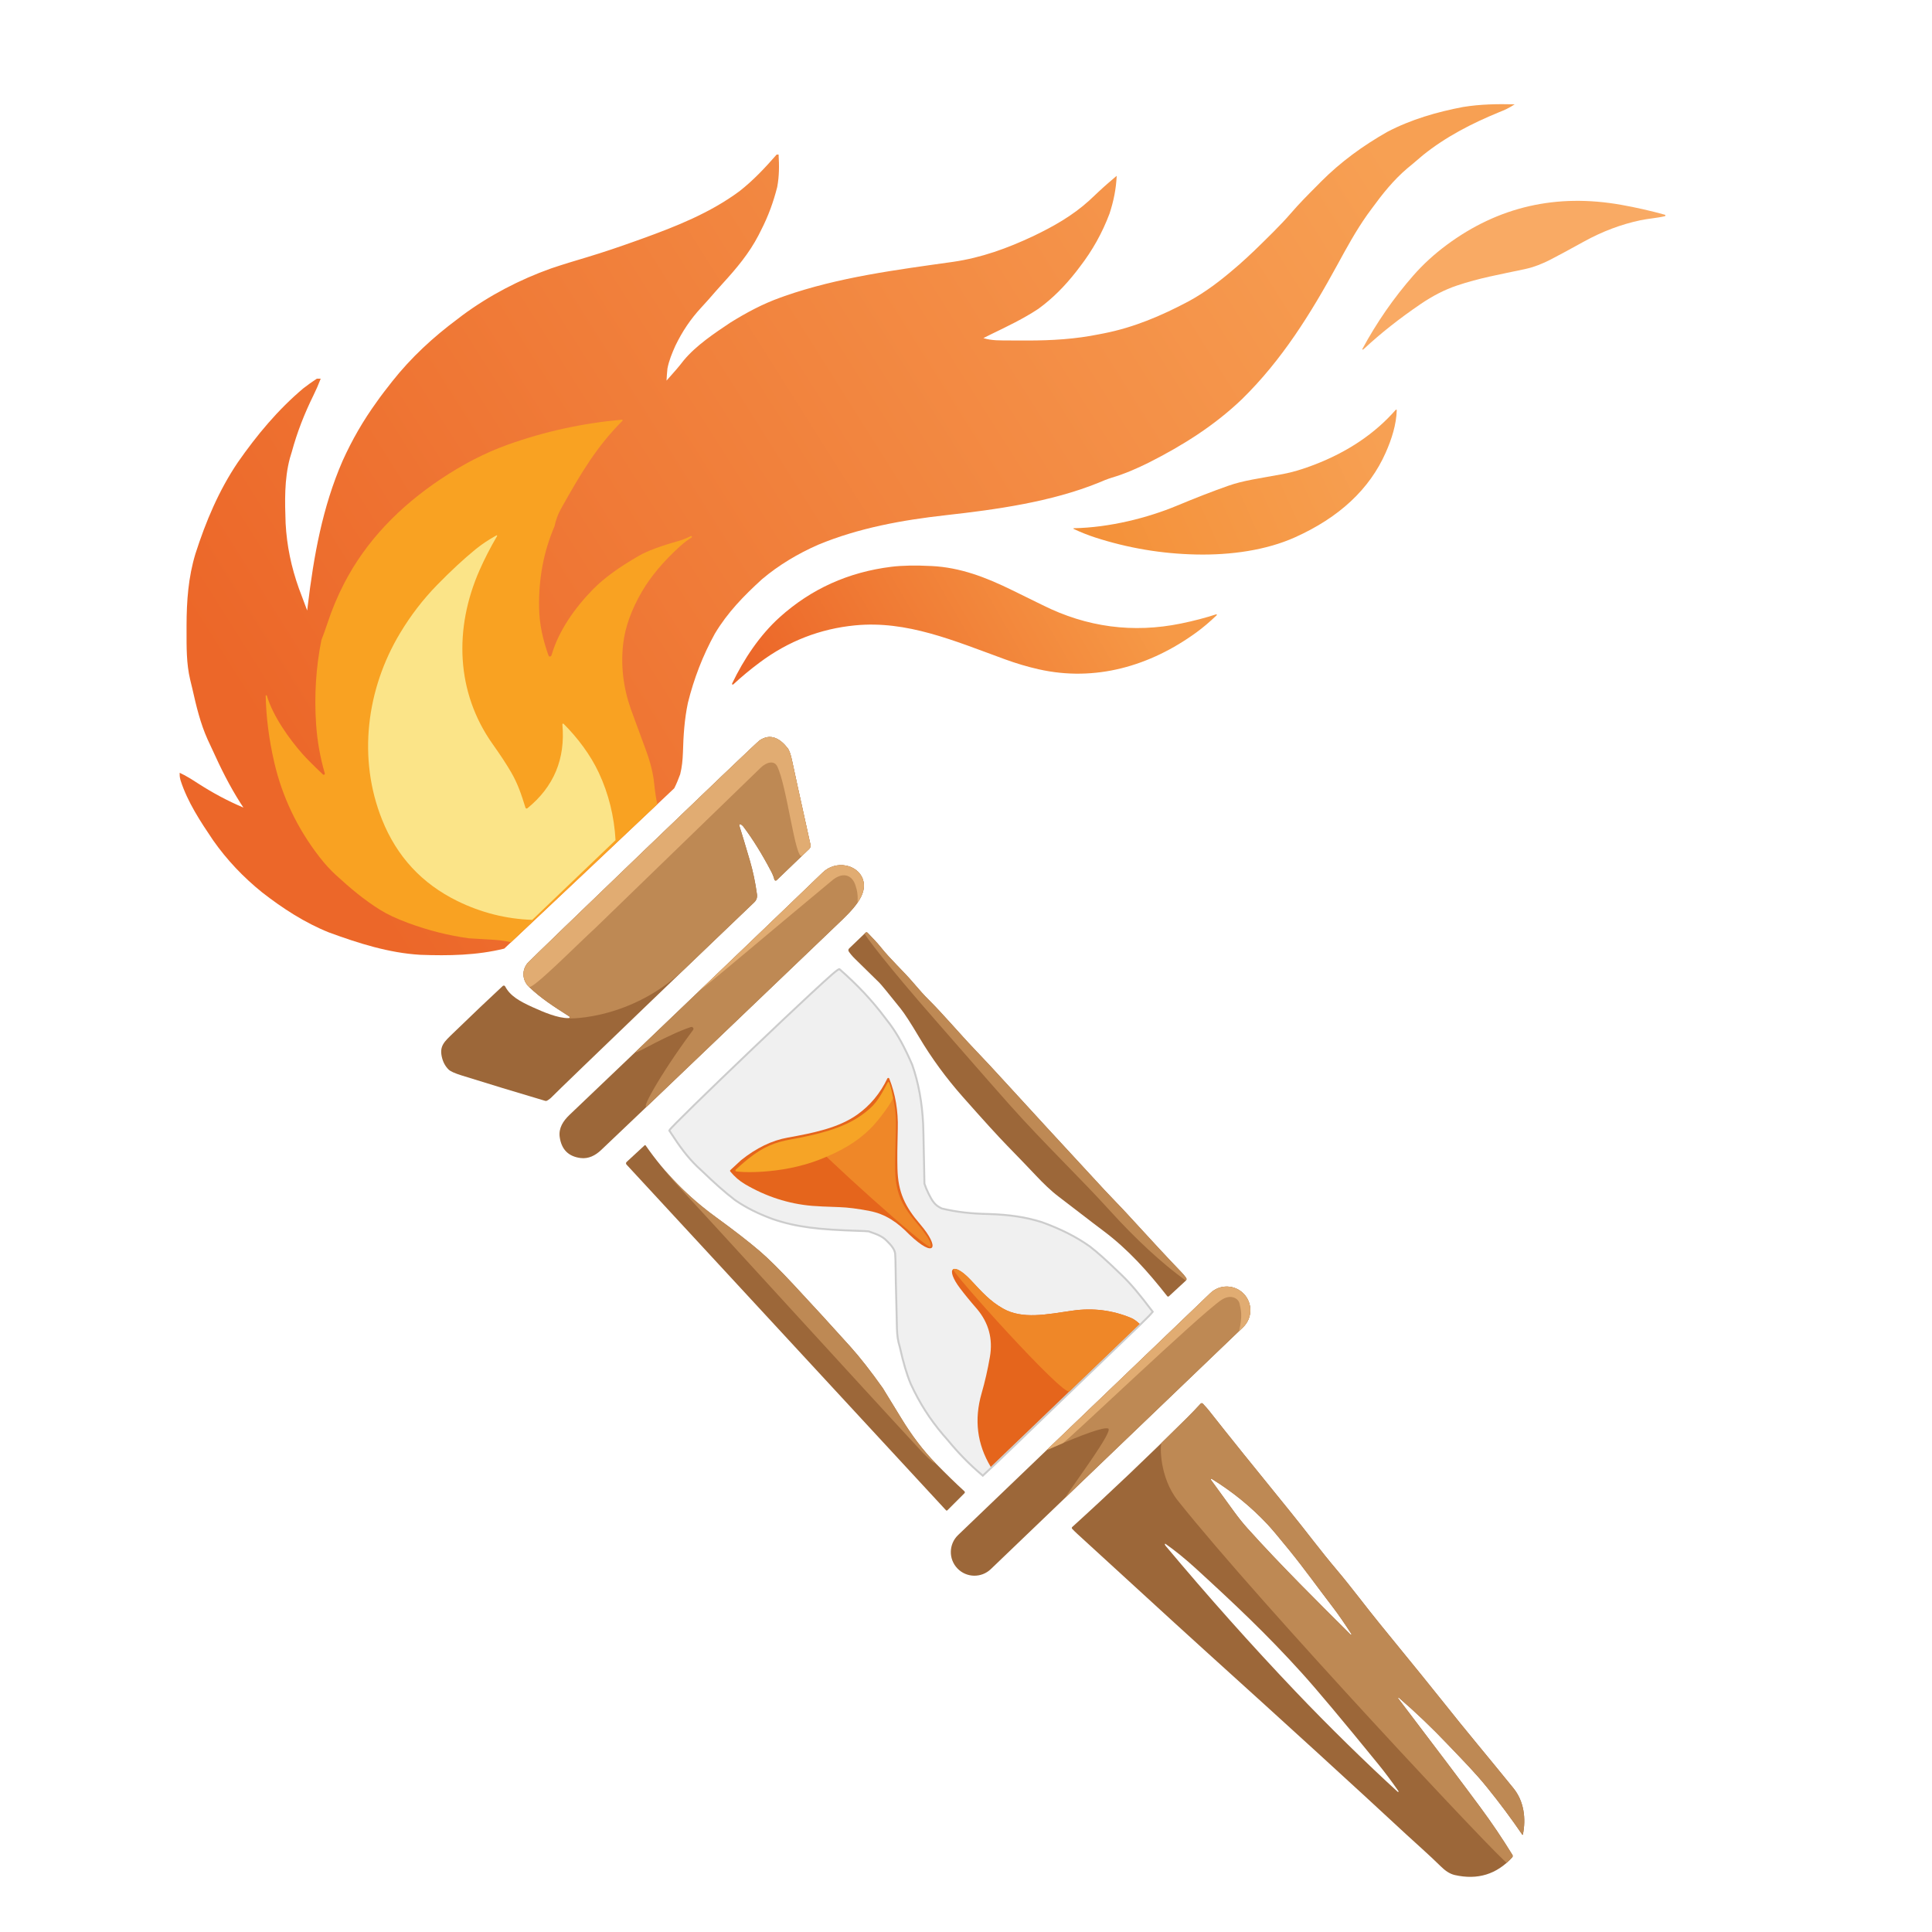
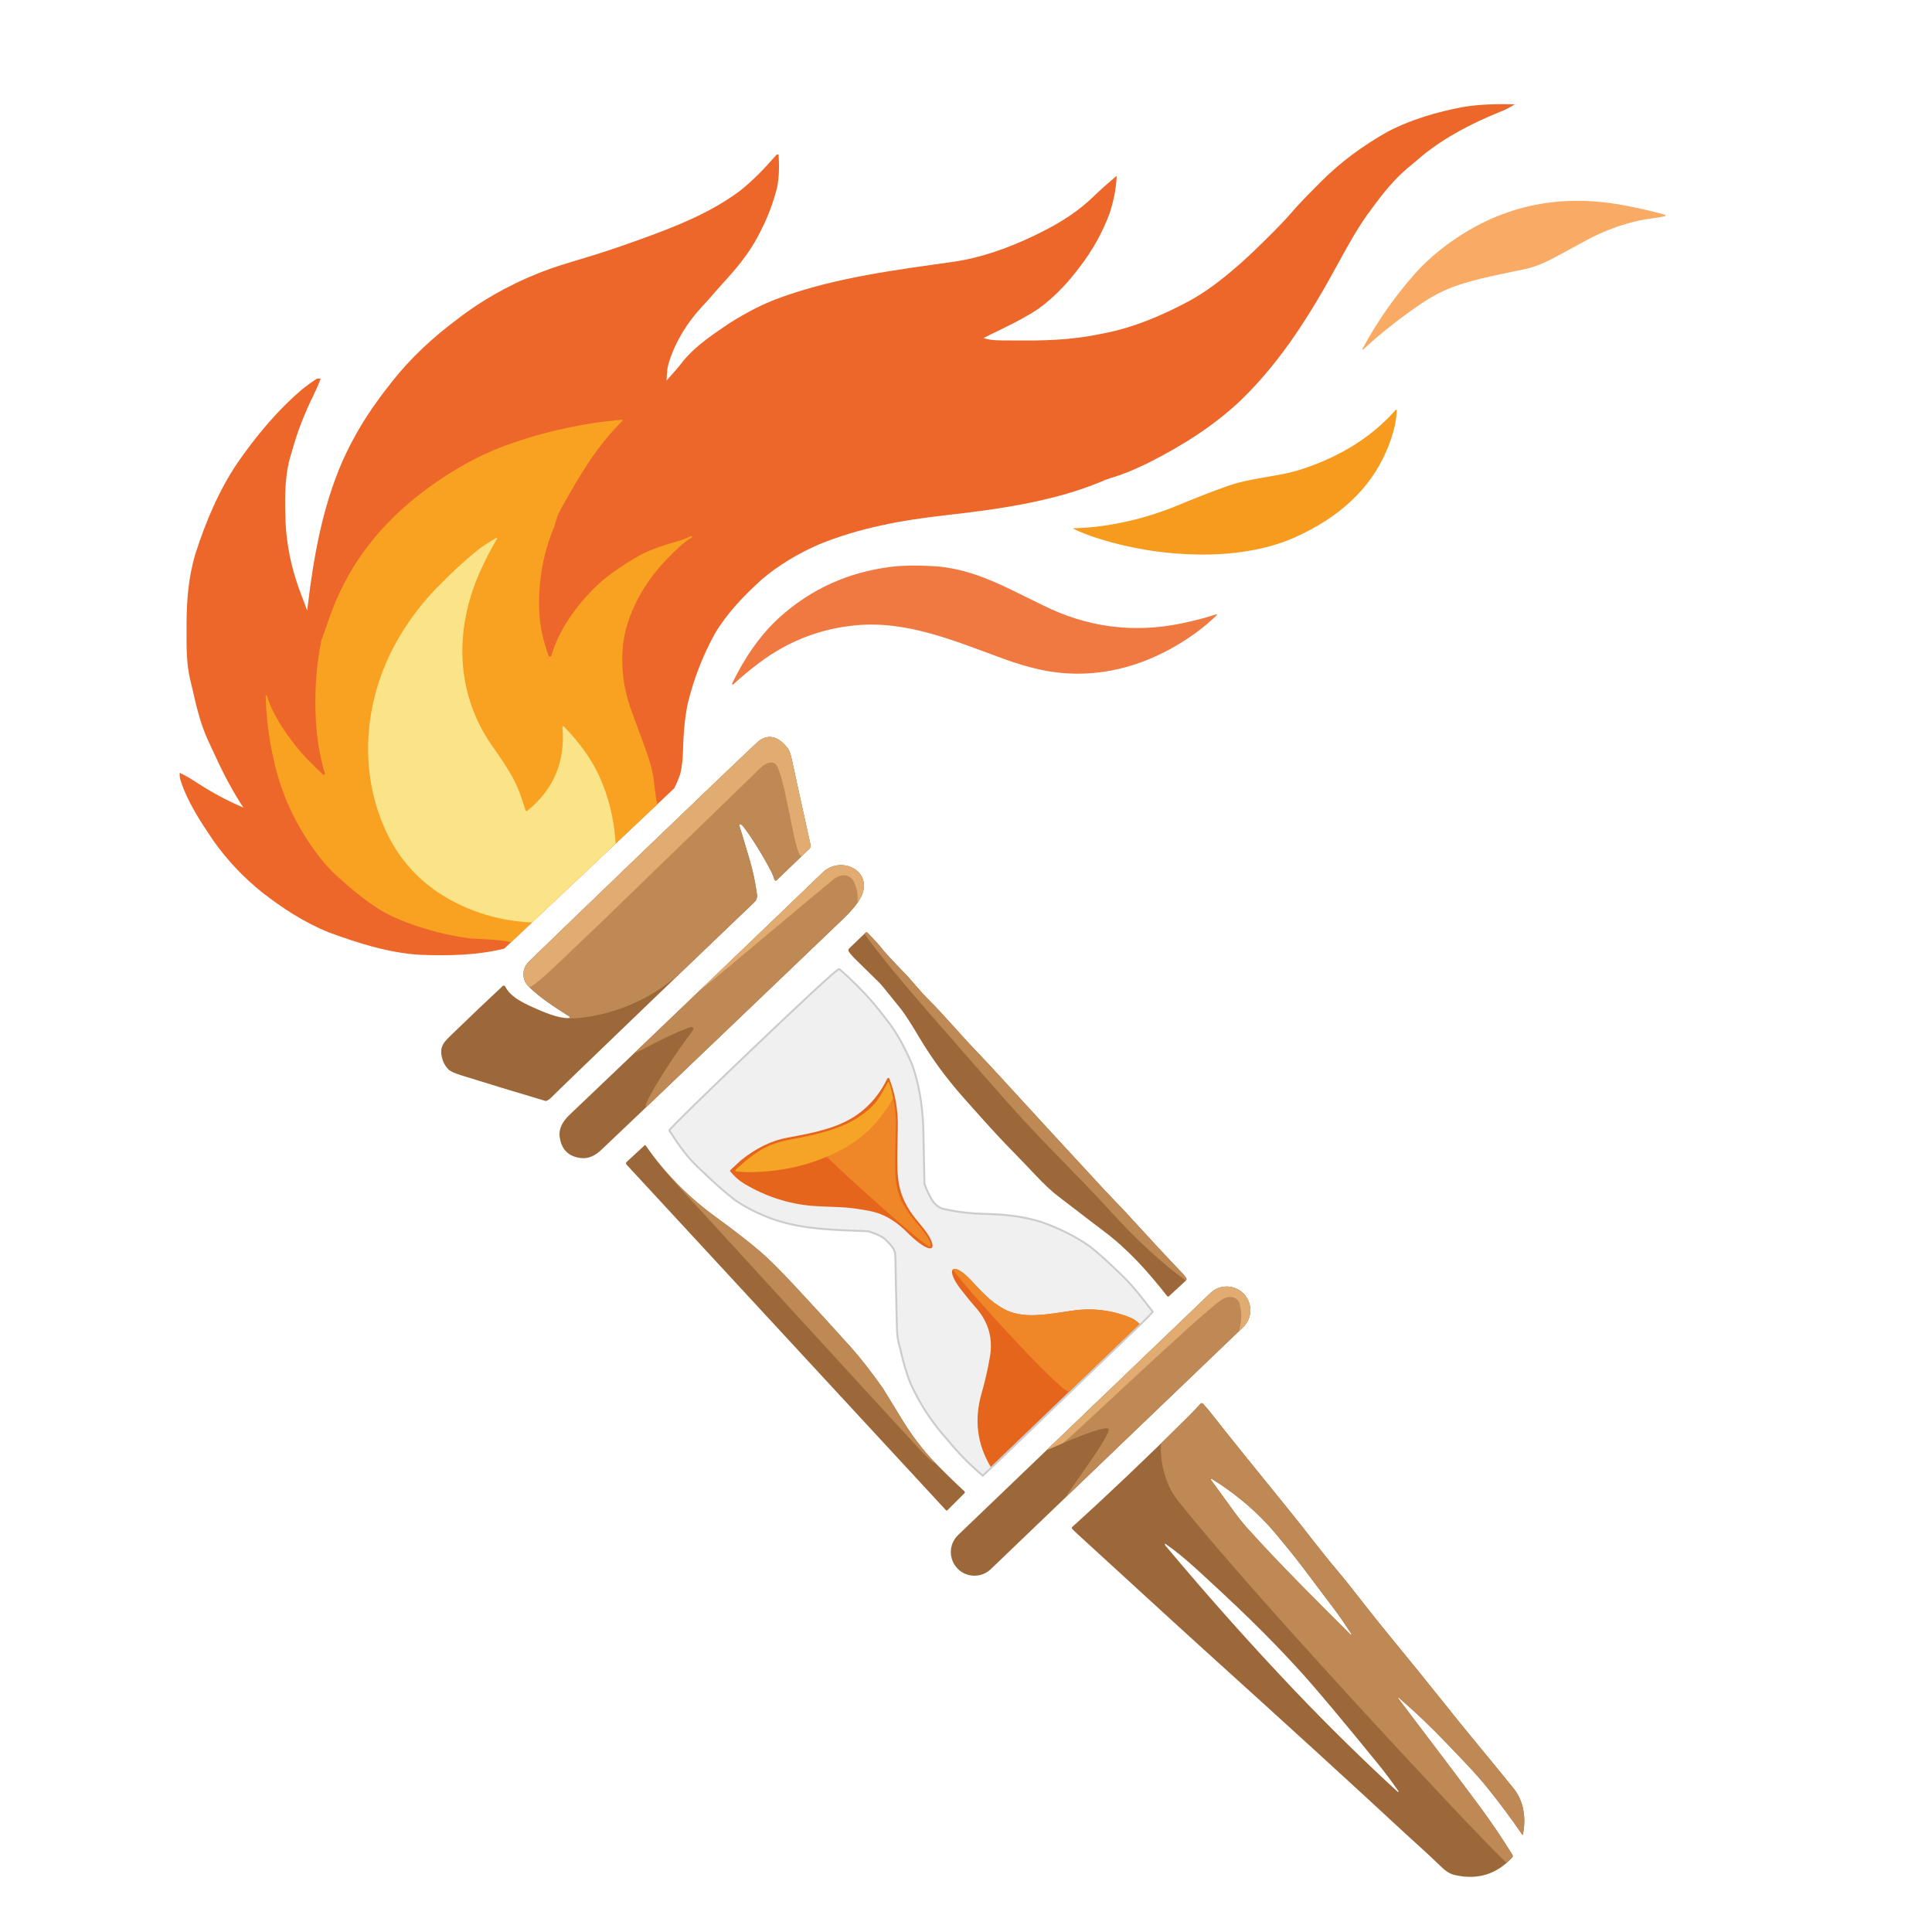
<svg xmlns="http://www.w3.org/2000/svg" width="1000px" height="1000px" viewBox="0 0 1000 1000" version="1.1">
-   <defs>
-     <linearGradient x1="100%" y1="29.68%" x2="3.616%" y2="68.153%" id="linearGradient-1">
-       <stop stop-color="#F7A053" offset="0%" />
-       <stop stop-color="#EC6729" offset="100%" />
-     </linearGradient>
-     <linearGradient x1="100%" y1="39.959%" x2="0%" y2="60.041%" id="linearGradient-2">
-       <stop stop-color="#F7A053" offset="0%" />
-       <stop stop-color="#F49139" offset="100%" />
-     </linearGradient>
-     <linearGradient x1="85.983%" y1="42.564%" x2="0%" y2="54.716%" id="linearGradient-3">
-       <stop stop-color="#F69946" offset="0%" />
-       <stop stop-color="#EC6729" offset="100%" />
-     </linearGradient>
-   </defs>
  <g id="krolis" stroke="none" fill="none" fill-rule="evenodd" stroke-width="1">
    <g id="编组-2" transform="translate(83.0279, 64.2719)">
-       <path d="M700.972,-10.272 C698.216,-8.435 695.846,-7.355 692.784,-6.147 C678.716,-0.356 665.295,6.525 653.41,16.103 C651.591,17.638 649.778,19.179 647.972,20.728 C647.138,21.415 646.304,22.102 645.445,22.81 C638.196,28.982 632.555,36.074 626.972,43.728 C626.195,44.789 625.417,45.85 624.617,46.943 C618.788,55.19 613.99,64.002 609.16,72.853 C595.348,98.145 580.552,122.01 559.831,142.32 C545.511,156.021 529.237,166.242 511.597,175.166 C505.371,178.256 499.207,180.952 492.531,182.943 C490.061,183.701 487.776,184.634 485.41,185.666 C460.929,195.534 432.725,199.466 406.608,202.383 C384.045,204.904 361.467,208.962 340.402,217.712 C330.056,222.261 319.983,228.235 311.359,235.556 C301.995,244.077 293.493,252.793 286.972,263.728 C280.741,275.006 276.146,286.985 273.038,299.482 C271.221,308.101 270.707,316.46 270.458,325.255 C270.303,329.198 269.988,332.663 269.027,336.509 C268.113,338.99 267.16,341.368 265.972,343.728 C263.992,345.708 179.246,425.612 177.972,426.728 C163.652,430.255 149.242,430.463 134.554,429.939 C118.185,428.973 102.542,423.964 87.238,418.361 C74.703,413.341 63.258,405.894 52.631,397.613 C42.99,389.846 34.429,380.848 27.311,370.709 C20.728,360.968 14.048,350.886 10.425,339.626 C9.972,337.728 9.972,337.728 9.972,335.728 C13.297,337.251 16.289,339.18 19.355,341.156 C26.987,346.066 34.592,350.198 42.972,353.728 C42.499,353.01 42.026,352.292 41.538,351.552 C35.865,342.672 31.282,333.459 26.941,323.864 C26.134,322.084 25.304,320.315 24.468,318.548 C20.656,310.111 18.553,301.17 16.524,292.166 C16.171,290.608 15.798,289.054 15.399,287.507 C13.41,279.132 13.53,270.599 13.534,262.04 C13.534,261.22 13.534,260.399 13.533,259.553 C13.569,246.751 14.403,234.629 18.146,222.3 C23.499,205.625 30.243,189.598 40.077,175.033 C49.925,160.915 60.789,147.843 73.972,136.728 C76.261,134.954 78.553,133.322 80.972,131.728 C81.632,131.728 82.292,131.728 82.972,131.728 C81.852,134.686 80.6,137.538 79.202,140.373 C74.481,149.966 70.777,159.413 67.972,169.728 C67.652,170.784 67.333,171.839 67.003,172.927 C64.084,183.915 64.409,195.282 64.804,206.568 C65.429,218.293 67.754,229.293 71.691,240.333 C72.114,241.454 72.536,242.574 72.972,243.728 C73.524,245.203 74.076,246.678 74.628,248.154 C75.072,249.333 75.515,250.513 75.972,251.728 C76.114,250.53 76.114,250.53 76.26,249.307 C79.385,223.448 83.838,198.323 94.292,174.267 C99.218,163.372 104.963,153.403 111.972,143.728 C112.786,142.585 112.786,142.585 113.617,141.419 C115.028,139.487 116.486,137.604 117.972,135.728 C118.601,134.915 119.23,134.101 119.878,133.263 C129.824,120.705 141.147,110.259 153.972,100.728 C154.753,100.129 155.534,99.529 156.339,98.912 C170.258,88.633 185.962,80.447 202.239,74.655 C208.359,72.579 214.549,70.726 220.74,68.876 C229.243,66.32 237.617,63.476 245.972,60.478 C247.698,59.86 247.698,59.86 249.458,59.228 C267.114,52.84 284.509,45.941 299.699,34.712 C306.916,29.061 312.958,22.602 318.972,15.728 C319.302,15.728 319.632,15.728 319.972,15.728 C320.319,21.441 320.314,26.903 319.257,32.544 C317.264,40.351 314.649,47.566 310.972,54.728 C310.508,55.654 310.044,56.579 309.566,57.533 C304.67,66.933 298.276,74.523 291.163,82.322 C288.64,85.092 286.174,87.907 283.722,90.74 C282.493,92.136 281.241,93.512 279.972,94.873 C274.329,100.976 270.148,107.234 266.527,114.712 C264.802,118.594 263.245,122.307 262.441,126.49 C262.207,128.562 262.076,130.645 261.972,132.728 C263.057,131.5 264.14,130.271 265.222,129.04 C265.825,128.356 266.429,127.672 267.05,126.966 C268.374,125.424 269.653,123.841 270.89,122.228 C277.346,114.476 286.63,108.326 294.972,102.728 C303.287,97.562 311.728,93.022 320.972,89.728 C321.687,89.472 322.403,89.216 323.14,88.952 C351.031,79.198 381.137,75.364 410.29,71.261 C424.998,69.122 438.429,64.232 451.847,57.916 C462.29,52.906 472.09,47.371 480.72,39.551 C482.242,38.142 483.753,36.722 485.257,35.294 C488.405,32.319 491.658,29.515 494.972,26.728 C494.664,33.555 493.384,39.8 491.265,46.294 C487.515,56.252 482.455,65.31 475.972,73.728 C474.938,75.085 474.938,75.085 473.882,76.47 C468.145,83.749 461.961,90.095 454.456,95.56 C446.702,100.703 438.328,104.676 429.972,108.728 C428.637,109.392 427.303,110.057 425.972,110.728 C430.389,112.123 434.856,111.907 439.446,111.952 C441.767,111.97 444.088,111.976 446.41,111.978 C447.595,111.98 447.595,111.98 448.805,111.981 C461.422,111.97 473.581,111.263 485.972,108.728 C486.72,108.583 487.469,108.439 488.24,108.29 C503.91,105.216 518.102,99.174 532.171,91.708 C540.872,86.972 548.477,81.179 555.972,74.728 C557.136,73.732 557.136,73.732 558.324,72.716 C563.804,67.905 568.992,62.808 574.16,57.666 C574.825,57.005 575.49,56.344 576.176,55.663 C579.357,52.472 582.437,49.24 585.378,45.826 C589.473,41.085 593.858,36.658 598.284,32.228 C599.075,31.425 599.866,30.622 600.681,29.794 C610.982,19.468 622.358,11.197 635.007,4.001 C647.236,-2.417 660.735,-6.329 674.265,-8.897 C683.215,-10.351 691.939,-10.483 700.972,-10.272 Z" id="矢量-2" fill="url(#linearGradient-1)" />
+       <path d="M700.972,-10.272 C698.216,-8.435 695.846,-7.355 692.784,-6.147 C678.716,-0.356 665.295,6.525 653.41,16.103 C651.591,17.638 649.778,19.179 647.972,20.728 C647.138,21.415 646.304,22.102 645.445,22.81 C638.196,28.982 632.555,36.074 626.972,43.728 C626.195,44.789 625.417,45.85 624.617,46.943 C618.788,55.19 613.99,64.002 609.16,72.853 C595.348,98.145 580.552,122.01 559.831,142.32 C545.511,156.021 529.237,166.242 511.597,175.166 C505.371,178.256 499.207,180.952 492.531,182.943 C490.061,183.701 487.776,184.634 485.41,185.666 C460.929,195.534 432.725,199.466 406.608,202.383 C384.045,204.904 361.467,208.962 340.402,217.712 C330.056,222.261 319.983,228.235 311.359,235.556 C301.995,244.077 293.493,252.793 286.972,263.728 C280.741,275.006 276.146,286.985 273.038,299.482 C271.221,308.101 270.707,316.46 270.458,325.255 C270.303,329.198 269.988,332.663 269.027,336.509 C268.113,338.99 267.16,341.368 265.972,343.728 C263.992,345.708 179.246,425.612 177.972,426.728 C163.652,430.255 149.242,430.463 134.554,429.939 C118.185,428.973 102.542,423.964 87.238,418.361 C74.703,413.341 63.258,405.894 52.631,397.613 C42.99,389.846 34.429,380.848 27.311,370.709 C20.728,360.968 14.048,350.886 10.425,339.626 C9.972,337.728 9.972,337.728 9.972,335.728 C13.297,337.251 16.289,339.18 19.355,341.156 C26.987,346.066 34.592,350.198 42.972,353.728 C42.499,353.01 42.026,352.292 41.538,351.552 C35.865,342.672 31.282,333.459 26.941,323.864 C26.134,322.084 25.304,320.315 24.468,318.548 C20.656,310.111 18.553,301.17 16.524,292.166 C16.171,290.608 15.798,289.054 15.399,287.507 C13.41,279.132 13.53,270.599 13.534,262.04 C13.534,261.22 13.534,260.399 13.533,259.553 C13.569,246.751 14.403,234.629 18.146,222.3 C23.499,205.625 30.243,189.598 40.077,175.033 C49.925,160.915 60.789,147.843 73.972,136.728 C76.261,134.954 78.553,133.322 80.972,131.728 C81.632,131.728 82.292,131.728 82.972,131.728 C81.852,134.686 80.6,137.538 79.202,140.373 C74.481,149.966 70.777,159.413 67.972,169.728 C67.652,170.784 67.333,171.839 67.003,172.927 C64.084,183.915 64.409,195.282 64.804,206.568 C65.429,218.293 67.754,229.293 71.691,240.333 C72.114,241.454 72.536,242.574 72.972,243.728 C73.524,245.203 74.076,246.678 74.628,248.154 C75.072,249.333 75.515,250.513 75.972,251.728 C76.114,250.53 76.114,250.53 76.26,249.307 C79.385,223.448 83.838,198.323 94.292,174.267 C99.218,163.372 104.963,153.403 111.972,143.728 C112.786,142.585 112.786,142.585 113.617,141.419 C115.028,139.487 116.486,137.604 117.972,135.728 C118.601,134.915 119.23,134.101 119.878,133.263 C129.824,120.705 141.147,110.259 153.972,100.728 C154.753,100.129 155.534,99.529 156.339,98.912 C170.258,88.633 185.962,80.447 202.239,74.655 C208.359,72.579 214.549,70.726 220.74,68.876 C229.243,66.32 237.617,63.476 245.972,60.478 C247.698,59.86 247.698,59.86 249.458,59.228 C267.114,52.84 284.509,45.941 299.699,34.712 C306.916,29.061 312.958,22.602 318.972,15.728 C319.302,15.728 319.632,15.728 319.972,15.728 C320.319,21.441 320.314,26.903 319.257,32.544 C317.264,40.351 314.649,47.566 310.972,54.728 C310.508,55.654 310.044,56.579 309.566,57.533 C304.67,66.933 298.276,74.523 291.163,82.322 C288.64,85.092 286.174,87.907 283.722,90.74 C282.493,92.136 281.241,93.512 279.972,94.873 C274.329,100.976 270.148,107.234 266.527,114.712 C264.802,118.594 263.245,122.307 262.441,126.49 C262.207,128.562 262.076,130.645 261.972,132.728 C263.057,131.5 264.14,130.271 265.222,129.04 C265.825,128.356 266.429,127.672 267.05,126.966 C268.374,125.424 269.653,123.841 270.89,122.228 C277.346,114.476 286.63,108.326 294.972,102.728 C303.287,97.562 311.728,93.022 320.972,89.728 C321.687,89.472 322.403,89.216 323.14,88.952 C351.031,79.198 381.137,75.364 410.29,71.261 C424.998,69.122 438.429,64.232 451.847,57.916 C462.29,52.906 472.09,47.371 480.72,39.551 C482.242,38.142 483.753,36.722 485.257,35.294 C488.405,32.319 491.658,29.515 494.972,26.728 C494.664,33.555 493.384,39.8 491.265,46.294 C487.515,56.252 482.455,65.31 475.972,73.728 C474.938,75.085 474.938,75.085 473.882,76.47 C468.145,83.749 461.961,90.095 454.456,95.56 C446.702,100.703 438.328,104.676 429.972,108.728 C428.637,109.392 427.303,110.057 425.972,110.728 C430.389,112.123 434.856,111.907 439.446,111.952 C441.767,111.97 444.088,111.976 446.41,111.978 C447.595,111.98 447.595,111.98 448.805,111.981 C461.422,111.97 473.581,111.263 485.972,108.728 C486.72,108.583 487.469,108.439 488.24,108.29 C503.91,105.216 518.102,99.174 532.171,91.708 C540.872,86.972 548.477,81.179 555.972,74.728 C557.136,73.732 557.136,73.732 558.324,72.716 C563.804,67.905 568.992,62.808 574.16,57.666 C574.825,57.005 575.49,56.344 576.176,55.663 C579.357,52.472 582.437,49.24 585.378,45.826 C589.473,41.085 593.858,36.658 598.284,32.228 C599.075,31.425 599.866,30.622 600.681,29.794 C610.982,19.468 622.358,11.197 635.007,4.001 C647.236,-2.417 660.735,-6.329 674.265,-8.897 C683.215,-10.351 691.939,-10.483 700.972,-10.272 Z" id="矢量-2" fill="#EC6729" />
      <path d="M778.71,47.632 C774.843,48.56 769.97,48.902 766.093,49.722 C756.067,51.845 746.311,55.523 736.826,60.757 C729.345,64.885 723.535,68.02 719.394,70.162 C715.468,72.183 710.976,74.009 706.044,75.064 C693.339,77.789 682.783,79.576 670.976,83.56 C664.752,85.669 658.509,88.86 652.245,93.13 C641.269,100.611 631.549,108.293 623.085,116.177 C622.76,116.483 622.499,116.656 622.304,116.695 C622.232,116.713 622.156,116.686 622.111,116.626 C622.066,116.566 622.061,116.486 622.099,116.421 C629.566,102.606 638.359,89.921 648.476,78.365 C653.541,72.584 659.326,67.284 665.829,62.466 C692.509,42.701 722.594,35.793 756.083,41.744 C763.785,43.111 771.331,44.823 778.72,46.88 C778.888,46.93 779.002,47.085 779,47.26 C778.998,47.435 778.879,47.587 778.71,47.632 Z" id="路径" fill="#F9AA64" />
-       <path d="M639.931,148 C639.716,155.475 637.324,162.972 634.228,169.969 C625.849,188.926 610.178,203.557 587.216,213.862 C572.412,220.5 554.16,223.116 536.142,222.735 C518.245,222.361 500.781,219.416 483.749,213.9 C480.136,212.729 476.448,211.259 472.685,209.489 C472.591,209.448 472.547,209.364 472.577,209.283 C472.606,209.202 472.701,209.143 472.812,209.138 C491.249,208.779 510.995,203.801 526.259,197.425 C535.784,193.448 544.579,190.037 552.646,187.192 C560.634,184.373 568.212,183.484 581.074,181.084 C585.813,180.197 591.145,178.618 597.07,176.345 C614.498,169.673 628.603,160.182 639.384,147.873 C639.461,147.789 639.6,147.752 639.726,147.781 C639.853,147.811 639.936,147.9 639.931,148 L639.931,148 Z" id="路径" fill="url(#linearGradient-2)" />
+       <path d="M639.931,148 C639.716,155.475 637.324,162.972 634.228,169.969 C625.849,188.926 610.178,203.557 587.216,213.862 C572.412,220.5 554.16,223.116 536.142,222.735 C518.245,222.361 500.781,219.416 483.749,213.9 C480.136,212.729 476.448,211.259 472.685,209.489 C472.591,209.448 472.547,209.364 472.577,209.283 C472.606,209.202 472.701,209.143 472.812,209.138 C491.249,208.779 510.995,203.801 526.259,197.425 C535.784,193.448 544.579,190.037 552.646,187.192 C560.634,184.373 568.212,183.484 581.074,181.084 C585.813,180.197 591.145,178.618 597.07,176.345 C614.498,169.673 628.603,160.182 639.384,147.873 C639.461,147.789 639.6,147.752 639.726,147.781 C639.853,147.811 639.936,147.9 639.931,148 L639.931,148 Z" id="路径" fill="#F79B1F" />
      <path d="M203.972,208.192 C198.409,221.073 195.754,235.034 196.008,250.073 C196.151,259.18 197.984,266.788 200.901,275.085 C200.974,275.288 201.136,275.445 201.341,275.515 C201.547,275.584 201.774,275.557 201.96,275.442 C202.222,275.284 202.393,275.069 202.472,274.799 C206.067,262.276 214.52,250.347 223.841,240.823 C229.436,235.101 237.397,229.284 247.722,223.371 C252.008,220.911 258.786,218.379 268.055,215.776 C270.246,215.169 272.079,214.395 274.686,213.157 C274.728,213.135 274.78,213.144 274.817,213.18 L275.032,213.395 C275.103,213.469 275.136,213.572 275.122,213.675 C275.109,213.779 275.049,213.872 274.96,213.93 C272.92,215.169 270.837,216.756 268.71,218.692 C260.29,226.391 253.817,234.105 249.293,241.835 C243.825,251.192 240.579,260.176 239.555,268.788 C238.214,280.073 239.524,291.391 243.484,302.74 C243.936,304.018 246.536,311.085 251.282,323.942 C253.607,330.252 255.024,335.919 255.532,340.942 C255.944,344.99 256.685,350.007 257.193,351.991 L181.475,423.457 C178.078,422.536 173.778,422.212 170.222,422.014 C163.555,421.649 160.043,421.442 159.686,421.395 C149.226,419.974 138.79,417.347 128.377,413.514 C122.274,411.26 117.345,408.95 113.591,406.585 C105.234,401.335 98.579,395.716 90.841,388.657 C87.984,386.053 85.163,382.958 82.377,379.371 C70.853,364.522 63.024,348.117 58.889,330.157 C56.206,318.498 54.738,307.065 54.484,295.859 C54.494,295.716 54.602,295.598 54.744,295.575 C54.886,295.553 55.025,295.631 55.079,295.764 C58.305,306.549 66.686,318.18 73.436,325.859 C75.524,328.232 79.091,331.811 84.139,336.597 C84.331,336.771 84.617,336.799 84.838,336.667 C85.059,336.534 85.163,336.272 85.091,336.026 C82.67,327.732 81.167,319.204 80.579,310.442 C79.587,295.696 80.5,281.236 83.317,267.061 C84.413,264.26 85.393,261.534 86.258,258.883 C88.71,251.407 91.674,244.311 95.151,237.597 C106.52,215.645 123.734,198.002 145.043,183.74 C156.599,176.01 168.135,170.077 179.651,165.942 C198.69,159.109 218.428,154.78 238.865,152.953 C239.007,152.944 239.141,153.023 239.202,153.152 C239.263,153.281 239.238,153.435 239.139,153.538 C225.924,166.788 217.817,180.311 207.258,199.216 C205.782,201.867 204.686,204.859 203.972,208.192 Z" id="路径" fill="#F9A222" />
-       <path d="M235.585,370.582 L192.451,411.851 C178.909,411.376 165.999,408.127 153.72,402.105 C135.374,393.108 122.382,379.081 114.745,360.025 C102.05,328.355 106.601,292.447 124.062,263.414 C129.55,254.273 135.914,245.992 143.154,238.57 C150.263,231.285 156.936,225.097 163.173,220.005 C166.24,217.505 169.824,215.116 173.925,212.837 C174.026,212.781 174.154,212.799 174.235,212.88 C174.316,212.961 174.329,213.084 174.267,213.179 C170.758,219.182 167.734,225.067 165.195,230.835 C151.933,260.904 152.9,294.058 172.05,320.982 C176.041,326.6 179.202,331.421 181.533,335.445 C185.078,341.548 186.865,347.095 188.954,353.785 C189.019,353.984 189.177,354.14 189.377,354.201 C189.576,354.261 189.791,354.219 189.951,354.087 C203.642,342.968 209.677,328.498 208.056,310.679 C208.044,310.522 208.131,310.373 208.274,310.306 C208.417,310.238 208.587,310.267 208.701,310.377 C215.908,317.584 222.636,326.48 226.962,335.796 C231.995,346.623 234.869,358.218 235.585,370.582 Z" id="路径" fill="#FBE488" />
-       <path d="M536.269,263.033 C512.226,280.543 483.828,288.755 454.55,282.144 C448.841,280.855 443.014,279.127 437.07,276.959 C410.8,267.378 386.406,256.793 359.521,259.419 C341.454,261.184 325.045,267.561 310.292,278.55 C305.331,282.248 300.735,286.06 296.503,289.986 C296.37,290.111 296.167,290.124 296.019,290.016 C295.871,289.909 295.82,289.712 295.898,289.546 C301.962,276.871 310.292,264.429 320.556,255.191 C336.806,240.556 356.064,231.858 378.329,229.097 C383.87,228.407 390.839,228.277 399.238,228.707 C414.033,229.449 427.148,234.488 440.859,241.207 C450.494,245.933 455.742,248.508 456.601,248.931 C479.524,260.383 503.437,263.554 528.339,258.443 C534.96,257.076 540.995,255.497 546.445,253.707 C546.568,253.67 546.7,253.722 546.767,253.832 C546.833,253.942 546.817,254.083 546.728,254.175 C543.108,257.639 539.622,260.591 536.269,263.033 Z" id="路径" fill="url(#linearGradient-3)" />
+       <path d="M235.64,372.422 L192.451,413.151 C178.909,412.676 165.999,409.427 153.72,403.405 C135.374,394.408 122.382,380.381 114.745,361.325 C102.05,329.655 106.601,293.747 124.062,264.714 C129.55,255.573 135.914,247.292 143.154,239.87 C150.263,232.585 156.936,226.397 163.173,221.305 C166.24,218.805 169.824,216.416 173.925,214.137 C174.026,214.081 174.154,214.099 174.235,214.18 C174.316,214.261 174.329,214.384 174.267,214.479 C170.758,220.482 167.734,226.367 165.195,232.135 C151.933,262.204 152.9,295.358 172.05,322.282 C176.041,327.9 179.202,332.721 181.533,336.745 C185.078,342.848 186.865,348.395 188.954,355.085 C189.019,355.284 189.177,355.44 189.377,355.501 C189.576,355.561 189.791,355.519 189.951,355.387 C203.642,344.268 209.677,329.798 208.056,311.979 C208.044,311.822 208.131,311.673 208.274,311.606 C208.417,311.538 208.587,311.567 208.701,311.677 C215.908,318.884 222.636,327.78 226.962,337.096 C231.995,347.923 234.924,360.058 235.64,372.422 Z" id="路径" fill="#FBE488" />
+       <path d="M536.269,263.033 C512.226,280.543 483.828,288.755 454.55,282.144 C448.841,280.855 443.014,279.127 437.07,276.959 C410.8,267.378 386.406,256.793 359.521,259.419 C341.454,261.184 325.045,267.561 310.292,278.55 C305.331,282.248 300.735,286.06 296.503,289.986 C296.37,290.111 296.167,290.124 296.019,290.016 C295.871,289.909 295.82,289.712 295.898,289.546 C301.962,276.871 310.292,264.429 320.556,255.191 C336.806,240.556 356.064,231.858 378.329,229.097 C383.87,228.407 390.839,228.277 399.238,228.707 C414.033,229.449 427.148,234.488 440.859,241.207 C450.494,245.933 455.742,248.508 456.601,248.931 C479.524,260.383 503.437,263.554 528.339,258.443 C534.96,257.076 540.995,255.497 546.445,253.707 C546.568,253.67 546.7,253.722 546.767,253.832 C546.833,253.942 546.817,254.083 546.728,254.175 C543.108,257.639 539.622,260.591 536.269,263.033 Z" id="路径" fill="#F07942" />
    </g>
    <g id="编组" transform="translate(228.3617, 381.4513)">
      <path d="M170.837,69.672 C166.137,60.726 161.381,53.044 156.57,46.625 C156.03,45.902 155.479,45.424 154.92,45.189 C154.749,45.118 154.553,45.151 154.415,45.274 C154.277,45.397 154.223,45.588 154.275,45.765 C155.486,49.561 157.328,55.674 159.802,64.105 C161.384,69.509 162.599,75.287 163.445,81.439 C163.673,83.086 163.201,84.47 162.029,85.59 C149.295,97.68 60.242,183.165 57.488,186.127 C56.687,186.986 55.792,187.693 54.802,188.246 C54.515,188.408 54.177,188.447 53.865,188.353 C38.396,183.77 23.953,179.379 10.535,175.18 C7.013,174.079 4.78,173.07 3.836,172.152 C2.097,170.446 0.925,168.252 0.32,165.57 C-0.95,159.867 1.677,157.67 6.111,153.383 C16.183,143.637 24.767,135.472 31.863,128.89 C32.044,128.722 32.293,128.648 32.536,128.691 C32.78,128.733 32.989,128.886 33.103,129.105 C35.681,134.056 40.603,136.83 47.576,139.974 C52.644,142.25 60.339,145.648 66.072,145.531 C66.276,145.525 66.452,145.387 66.508,145.191 C66.564,144.994 66.486,144.784 66.316,144.672 C57.888,139.271 51.765,135.394 45.437,129.33 C41.824,125.863 41.707,120.541 44.754,117.006 C46.505,114.968 162.543,3.308 164.783,1.791 C170.613,-2.154 175.515,0.98 179.295,5.756 C180.186,6.875 180.977,9.131 181.668,12.523 C182.345,15.844 185.502,30.261 191.14,55.775 C191.317,56.563 191.069,57.385 190.486,57.943 L173.621,74.154 C173.438,74.329 173.175,74.393 172.932,74.32 C172.69,74.247 172.505,74.049 172.449,73.803 C172.149,72.533 171.612,71.156 170.837,69.672 Z" id="路径" fill="#9C6739" />
      <path d="M170.837,69.672 C166.137,60.726 161.381,53.044 156.57,46.625 C156.03,45.902 155.479,45.424 154.92,45.189 C154.749,45.118 154.553,45.151 154.415,45.274 C154.277,45.397 154.223,45.588 154.275,45.765 C155.486,49.561 157.328,55.674 159.802,64.105 C161.384,69.509 162.599,75.287 163.445,81.439 C163.673,83.086 163.201,84.47 162.029,85.59 C157.425,89.96 142.847,103.924 125.978,120.112 C96.185,148.703 60.339,145.648 66.072,145.531 C66.276,145.525 66.452,145.387 66.508,145.191 C66.564,144.994 66.486,144.784 66.316,144.672 C57.888,139.271 51.765,135.394 45.437,129.33 C41.824,125.863 41.707,120.541 44.754,117.006 C46.505,114.968 162.543,3.308 164.783,1.791 C170.613,-2.154 175.515,0.98 179.295,5.756 C180.186,6.875 180.977,9.131 181.668,12.523 C182.345,15.844 185.502,30.261 191.14,55.775 C191.317,56.563 191.069,57.385 190.486,57.943 L173.621,74.154 C173.438,74.329 173.175,74.393 172.932,74.32 C172.69,74.247 172.505,74.049 172.449,73.803 C172.149,72.533 171.612,71.156 170.837,69.672 Z" id="路径" fill="#BE8954" />
      <path d="M45.437,129.33 C41.824,125.863 41.707,120.541 44.754,117.006 C46.505,114.968 162.543,3.308 164.783,1.791 C170.613,-2.154 175.515,0.98 179.295,5.756 C180.186,6.875 180.977,9.131 181.668,12.523 C182.345,15.844 185.502,30.261 191.14,55.775 C191.317,56.563 191.069,57.385 190.486,57.943 C188.868,59.499 187.654,60.665 186.845,61.443 C183.381,64.772 178.887,24.672 173.848,15.079 C172.239,12.017 168.341,13.056 165.428,15.867 L79.958,98.71 C69.79,108.028 47.172,130.992 45.437,129.33 Z" id="路径" fill="#E1AC72" />
    </g>
    <g id="编组" transform="translate(289.5986, 446.9581)">
      <path d="M0.108,141.597 C-0.556,136.948 1.915,133.208 5.206,130.073 C41.944,95.151 128.826,11.877 136.183,4.702 C143.067,-2.007 154.592,0.504 157.11,8.413 C159.629,16.322 151.466,24.253 144.347,31.03 C129.327,45.34 46.118,125.089 21.515,148.325 C18.624,151.059 15.05,152.983 10.88,152.436 C4.61,151.623 1.02,148.009 0.108,141.597 Z" id="路径" fill="#9C6739" />
      <path d="M40.415,96.493 C80.647,58.048 130.678,10.07 136.183,4.702 C143.067,-2.007 154.592,0.504 157.11,8.413 C159.629,16.322 151.466,24.253 144.347,31.03 C132.765,42.065 80.637,92.01 46.1,124.95 C40.375,130.409 51.671,109.741 68.343,87.232 C68.564,86.934 68.829,86.578 69.137,86.166 L69.139,86.167 C69.469,85.725 69.379,85.098 68.936,84.768 C68.674,84.572 68.332,84.517 68.021,84.62 C66.998,84.963 66.148,85.263 65.471,85.521 C50.927,91.053 35.478,101.211 40.415,96.493 Z" id="路径" fill="#BE8954" />
      <path d="M74.383,64 C104.604,35.067 132.178,8.608 136.183,4.702 C143.067,-2.007 154.592,0.504 157.11,8.413 C158.364,12.351 156.97,16.294 154.376,20.098 C154.005,20.641 155.003,16.476 153.289,11.648 C151.8,6.434 147.448,4.064 141.805,8.18 C117.65,28.117 66.774,71.285 74.383,64 Z" id="路径" fill="#E1AC72" />
      <path d="M158.399,35.806 C158.543,35.666 158.737,35.59 158.938,35.595 C159.138,35.601 159.328,35.687 159.464,35.835 C162.003,38.54 164.308,40.806 166.271,43.276 C171.222,49.526 178.087,55.786 182.94,61.509 C186.261,65.428 188.946,68.397 190.997,70.415 C198.019,77.329 207.814,88.804 214.347,95.61 C219.288,100.754 225.587,107.528 233.243,115.933 C242.605,126.206 258.878,143.879 282.062,168.95 C285.821,173.013 290.206,177.407 293.731,181.255 C306.733,195.48 316.147,205.597 321.974,211.606 C322.859,212.518 323.65,213.475 324.347,214.477 C324.657,214.925 324.59,215.533 324.19,215.903 L315.421,223.999 C315.302,224.112 315.14,224.169 314.974,224.158 C314.809,224.143 314.656,224.061 314.552,223.931 C304.63,211.294 294.405,199.78 281.466,190.102 C273.878,184.429 267.804,179.575 258.546,172.573 C254.288,169.36 250.245,165.356 246.915,161.831 C242.501,157.156 237.429,151.883 231.7,146.011 C227,141.186 219.363,132.795 208.79,120.835 C200.125,111.043 192.563,100.708 186.105,89.829 C181.814,82.602 178.627,77.687 176.544,75.083 C170.164,67.101 166.498,62.638 165.548,61.694 C162.084,58.276 157.895,54.165 152.98,49.36 C151.586,47.993 150.499,46.717 149.718,45.532 C149.394,45.039 149.468,44.384 149.894,43.97 L158.399,35.806 Z" id="路径" fill="#9C6739" />
      <path d="M158.399,35.806 C158.543,35.666 158.737,35.59 158.938,35.593 C159.138,35.601 159.328,35.687 159.464,35.835 C162.003,38.54 164.308,40.806 166.271,43.276 C171.222,49.526 178.087,55.786 182.94,61.509 C186.261,65.428 188.946,68.397 190.997,70.415 C198.019,77.329 207.814,88.804 214.347,95.61 C219.288,100.754 225.587,107.528 233.243,115.933 C242.605,126.206 258.878,143.879 282.062,168.95 C285.821,173.013 290.206,177.407 293.731,181.255 C306.733,195.48 316.147,205.597 321.974,211.606 C322.859,212.518 323.65,213.475 324.347,214.477 C324.657,214.925 324.59,215.533 324.19,215.903 C311.613,206.779 298.4,194.579 284.552,179.304 C269.785,163.015 250.306,144.378 232.94,124.854 C220.391,110.745 205.712,93.782 194.651,81.201 C170.907,54.192 157.53,36.64 157.955,36.232 C158.051,36.14 158.199,35.998 158.399,35.806 Z" id="路径" fill="#BE8954" />
      <path d="M144.968,54.725 L145.058,54.804 C154.381,62.992 161.91,70.997 168.731,80.138 L168.727,80.133 C168.769,80.188 168.769,80.188 168.812,80.244 C169.042,80.542 169.347,80.938 169.884,81.637 C170.313,82.194 170.645,82.626 170.978,83.059 C175.317,88.971 178.681,95.242 182.539,104.115 C185.839,113.488 187.689,123.838 188.225,134.948 C188.356,138.676 188.44,142.416 188.524,147.706 C188.566,149.654 188.606,151.375 188.645,153.02 C188.738,157.072 188.819,161.271 188.891,165.746 C189.941,168.924 192.06,173.245 193.51,175.152 C194.778,176.818 196,177.694 197.949,178.577 C205.638,180.411 213.213,181.259 222.263,181.42 C232.907,181.774 241.099,182.957 249.619,185.612 C259.392,189.166 267.298,193.094 274.547,198.238 C278.971,201.7 282.98,205.324 289.045,211.175 C290.158,212.236 290.657,212.711 291.3,213.323 C296.179,218.115 300.039,222.787 306.799,231.681 L307.043,232.002 L306.782,232.309 C304.427,235.065 306.711,232.863 260.105,277.571 C259.607,278.049 259.102,278.534 258.59,279.025 C253.693,283.729 237.72,299.15 236.776,300.059 C228.821,307.721 223.531,312.753 219.413,316.544 L219.088,316.843 L218.751,316.558 C212.245,311.046 206.52,305.204 200.996,298.464 C200.216,297.568 200.019,297.342 199.743,297.027 C199.743,297.027 199.743,297.027 199.743,297.027 C199.462,296.704 199.261,296.474 198.448,295.541 C191.629,287.508 186.264,279.065 181.823,269.39 C179.606,264.074 178.141,258.929 176.108,250.154 C175.798,248.994 175.659,248.475 175.478,247.792 C174.813,244.833 174.653,242.449 174.569,237.072 C174.555,236.175 174.549,235.779 174.538,235.285 C174.501,233.854 174.484,233.213 174.464,232.394 C174.396,229.766 174.337,227.215 174.248,223.277 C174.234,222.712 174.219,222.123 174.201,221.419 C174.186,220.8 174.186,220.8 174.171,220.181 C174.132,218.633 174.115,217.945 174.093,217.085 C174.058,215.667 174.036,214.298 173.998,211.441 C173.997,211.318 173.997,211.318 173.995,211.195 C173.919,205.466 173.866,203.26 173.733,201.966 C173.526,199.953 172.08,197.872 169.163,195.059 C167.107,193.075 165.029,192.103 159.969,190.382 C158.391,190.255 156.749,190.175 154.993,190.134 C133.805,189.474 122.613,188.192 110.291,184 C102.906,181.278 96.672,178.189 90.952,174.273 C85.541,170.125 80.413,165.556 73.581,158.981 C73.521,158.925 73.521,158.925 73.462,158.87 C72.925,158.367 72.39,157.867 71.288,156.838 C66.371,152.083 62.578,147.058 56.982,138.442 L56.864,138.26 L56.916,138.05 C57.139,137.14 76.277,118.459 100.264,95.564 C111.662,84.685 122.265,74.673 130.121,67.385 C140.091,58.135 144.174,54.522 144.852,54.695 Z" id="矢量-54" stroke="#CCCCCC" fill="#F0F0F0" />
-       <path d="M300.265,238.286 L223.224,312.319 C216.134,300.548 214.549,287.856 218.468,274.243 C220.219,268.175 221.658,261.867 222.784,255.317 C224.373,246.046 222.166,237.821 216.163,230.64 C212.587,226.557 209.677,222.971 207.37,219.929 C199.5,209.558 203.434,205.771 212.53,215.229 C218.995,222.163 222.843,226.489 229.454,230.278 C239.601,236.108 252.247,233.335 265.636,231.421 C276.078,229.93 286.134,231.183 295.802,235.181 C297.13,235.727 298.618,236.763 300.265,238.286 Z" id="路径" fill="#E5651C" />
-       <path d="M300.265,238.286 C282.254,255.593 270.149,267.226 263.949,273.184 C260.891,276.123 202.368,210.887 203.755,210.015 C205.023,209.218 208.188,210.715 212.53,215.229 C218.995,222.163 222.843,226.489 229.454,230.278 C239.601,236.108 252.247,233.335 265.636,231.421 C276.078,229.93 286.134,231.183 295.802,235.181 C297.13,235.727 298.618,236.763 300.265,238.286 Z" id="路径" fill="#EF8728" />
-       <path d="M180.997,191.968 C174.991,185.815 168.868,181.46 160.48,179.839 C154.405,178.66 149.236,178 144.972,177.856 C137.986,177.629 133.211,177.404 130.646,177.183 C118.465,176.121 106.918,172.384 96.007,165.972 C93.149,164.292 90.613,162.101 88.399,159.399 C88.219,159.179 88.245,158.853 88.458,158.657 C92.143,155.246 94.008,153.52 94.054,153.481 C101.918,147.205 109.933,143.335 118.097,141.87 C131.583,139.448 144.601,136.792 154.249,129.878 C160.87,125.138 166.017,118.934 169.689,111.265 C169.782,111.066 169.985,110.943 170.204,110.951 C170.424,110.96 170.616,111.099 170.694,111.304 C173.884,119.435 175.349,128.094 175.089,137.28 C174.842,146.121 174.786,153.039 174.923,158.032 C175.245,170.122 178.78,177.515 186.661,186.694 C197.171,198.943 194.452,204.772 180.997,191.968 Z" id="路径" fill="#E5651C" />
-       <path d="M155.739,131.409 C162.36,126.669 166.297,121.073 169.969,113.404 C170.063,113.206 170.386,113.176 170.61,113.557 C170.835,113.939 171.051,115.179 171.186,115.67 C173.272,123.257 174.361,128.607 174.115,137.267 C173.868,146.108 173.599,154.139 173.736,159.133 C174.058,171.223 177.74,177.811 185.621,186.991 C187.43,189.099 189.049,191.312 190.071,192.817 C192.229,195.994 192.455,198 191.854,198.44 C190.32,199.646 134.27,149.468 127.913,141.215 C133.086,140.692 148.346,136.707 155.739,131.409 Z" id="路径" fill="#EF8728" />
-       <path d="M91.18,159.255 C91,159.035 91.005,158.656 91.218,158.459 C94.903,155.048 97.643,152.878 97.689,152.839 C105.553,146.563 111.548,144.266 119.713,142.801 C133.199,140.379 146.684,137.154 156.333,130.24 C162.954,125.5 164.987,122.501 169.022,114.922 C169.127,114.726 170.035,112.962 170.254,112.97 C170.473,112.979 170.819,113.977 170.94,114.301 C171.919,116.923 172.018,118.552 172.642,121.282 C172.269,123.133 165.656,132.564 160.724,137.408 C153.786,144.223 145.648,148.878 135.082,153.068 C114.219,161.343 91.858,159.809 91.18,159.255 Z" id="路径" fill="#F6A426" />
+       <g transform="translate(88.2793, 110.9506)" id="路径">
+         <path d="M211.985,127.335 L134.944,201.369 C127.855,189.598 126.269,176.906 130.188,163.292 C131.94,157.225 133.379,150.916 134.505,144.367 C136.093,135.096 133.886,126.87 127.884,119.689 C124.308,115.607 121.398,112.02 119.09,108.979 C111.221,98.608 115.155,94.821 124.251,104.279 C130.716,111.212 134.563,115.539 141.175,119.328 C151.321,125.158 163.968,122.384 177.356,120.47 C187.799,118.979 197.855,120.233 207.522,124.23 C208.851,124.777 210.338,125.812 211.985,127.335 Z" fill="#E5651C" />
+         <path d="M211.985,127.335 C193.975,144.643 181.87,156.275 175.67,162.233 C172.612,165.172 114.089,99.936 115.476,99.064 C116.743,98.267 119.909,99.764 124.251,104.279 C130.716,111.212 134.563,115.539 141.175,119.328 C151.321,125.158 163.968,122.384 177.356,120.47 C187.799,118.979 197.855,120.233 207.522,124.23 C208.851,124.777 210.338,125.812 211.985,127.335 Z" fill="#EF8728" />
+         <path d="M92.718,81.017 C86.712,74.865 80.589,70.509 72.2,68.888 C66.126,67.71 60.957,67.049 56.692,66.906 C49.707,66.678 44.931,66.453 42.366,66.232 C30.185,65.171 18.639,61.434 7.728,55.021 C4.869,53.341 2.334,51.151 0.12,48.449 C-0.06,48.228 -0.035,47.903 0.179,47.707 C3.864,44.295 5.729,42.57 5.774,42.531 C13.639,36.255 21.653,32.384 29.817,30.919 C43.304,28.498 56.321,25.841 65.97,18.927 C72.591,14.188 77.737,7.983 81.409,0.314 C81.503,0.116 81.706,-0.008 81.925,0 C82.144,0.009 82.337,0.148 82.415,0.353 C85.605,8.485 87.07,17.143 86.81,26.33 C86.562,35.171 86.507,42.088 86.644,47.082 C86.966,59.171 90.501,66.564 98.382,75.744 C108.892,87.992 106.173,93.822 92.718,81.017 Z" fill="#E5651C" />
+         <path d="M67.459,20.458 C74.08,15.719 78.018,10.123 81.69,2.453 C81.784,2.255 82.107,2.225 82.331,2.607 C82.555,2.988 82.772,4.229 82.907,4.719 C84.993,12.306 86.081,17.657 85.836,26.316 C85.589,35.157 85.32,43.189 85.456,48.182 C85.779,60.272 89.461,66.861 97.341,76.04 C99.15,78.148 100.769,80.362 101.791,81.866 C103.949,85.043 104.175,87.05 103.575,87.489 C102.041,88.696 45.991,38.518 39.633,30.264 C44.807,29.742 60.066,25.756 67.459,20.458 Z" fill="#EF8728" />
+         <path d="M2.901,48.305 C2.72,48.084 2.725,47.705 2.939,47.509 C6.624,44.097 9.364,41.928 9.409,41.889 C17.274,35.613 23.269,33.315 31.433,31.851 C44.92,29.429 58.405,26.203 68.054,19.289 C74.675,14.549 76.708,11.551 80.743,3.972 C80.848,3.775 81.756,2.011 81.975,2.019 C82.194,2.028 82.539,3.026 82.66,3.351 C83.64,5.972 83.739,7.601 84.363,10.331 C83.99,12.182 77.377,21.613 72.445,26.457 C65.506,33.273 57.368,37.927 46.803,42.118 C25.94,50.392 3.578,48.859 2.901,48.305 Z" fill="#F6A426" />
+       </g>
      <path d="M44.591,145.923 C54.48,160.226 66.586,172.583 80.909,182.993 C90.31,189.829 97.901,195.718 103.683,200.659 C108.09,204.435 113.917,210.207 121.163,217.974 C131.105,228.638 140.903,239.341 150.558,250.083 C155.486,255.565 161.069,262.697 167.306,271.479 C167.586,271.87 170.772,277.065 176.866,287.065 C182.381,296.134 188.325,303.927 194.698,310.444 C200.193,316.056 205.154,320.884 209.581,324.927 C209.722,325.055 209.803,325.235 209.807,325.425 C209.811,325.616 209.736,325.799 209.601,325.933 L200.763,334.77 C200.669,334.865 200.54,334.917 200.405,334.913 C200.27,334.909 200.142,334.851 200.05,334.751 L34.679,155.825 C34.506,155.638 34.414,155.389 34.424,155.134 C34.436,154.879 34.549,154.639 34.737,154.468 L44.044,145.864 C44.119,145.793 44.223,145.758 44.327,145.769 C44.432,145.781 44.528,145.837 44.591,145.923 L44.591,145.923 Z" id="路径" fill="#9C6739" />
      <path d="M55.217,159.575 C62.796,168.247 71.36,176.052 80.909,182.993 C90.31,189.829 97.901,195.718 103.683,200.659 C108.09,204.435 113.917,210.207 121.163,217.974 C131.105,228.638 140.903,239.341 150.558,250.083 C155.486,255.565 161.069,262.697 167.306,271.479 C167.586,271.87 170.772,277.065 176.866,287.065 C182.381,296.134 188.325,303.927 194.699,310.444 C193.861,310.486 192.303,309.259 187.982,304.903 C156.414,270.852 76.186,182.798 60.663,166.109 C57.065,162.134 55.419,160.271 55.217,159.575 Z" id="路径" fill="#BE8954" />
      <path d="M189.61,281.567 L370.509,281.567 C377.261,281.567 382.735,287.041 382.735,293.794 C382.735,300.546 377.261,306.02 370.509,306.02 L189.61,306.02 C182.858,306.02 177.384,300.546 177.384,293.794 C177.384,287.041 182.858,281.567 189.61,281.567 Z" id="矩形" fill="#9C6739" transform="translate(280.0596, 293.7939) rotate(-43.8) translate(-280.0596, -293.7939)" />
      <path d="M243.983,258.98 L361.429,258.98 C368.181,258.98 373.655,264.454 373.655,271.206 C373.655,277.958 368.182,283.431 361.431,283.431 C361.43,283.431 361.429,283.431 361.429,283.431 C306.791,283.422 271.371,283.417 255.169,283.416 C247.067,283.415 239.868,283.415 233.572,283.415 C245.352,280.754 274.941,275.856 274.803,273.082 C274.03,270.887 263.757,266.187 243.983,258.98 Z" id="矩形" fill="#BE8954" transform="translate(303.6135, 271.2064) rotate(-43.8) translate(-303.6135, -271.2064)" />
      <path d="M242.535,255.377 L359.98,255.377 C366.733,255.377 372.207,260.851 372.207,267.603 C372.207,274.355 366.734,279.828 359.982,279.828 C359.982,279.828 359.981,279.828 359.98,279.828 C359.033,279.828 358.085,279.827 357.138,279.827 C364.018,275.403 365.511,272.414 367.118,269.767 C368.636,267.335 367.334,262.803 361.486,261.851 C347.94,259.55 253.135,259.39 251.079,258.563 C249.609,258.01 246.761,256.948 242.535,255.377 Z" id="矩形" fill="#E1AC72" transform="translate(307.3708, 267.6034) rotate(-43.8) translate(-307.3708, -267.6034)" />
    </g>
    <g id="编组" transform="translate(554.7676, 725.2806)">
      <path d="M168.924,153.772 C188.65,179.71 202.856,198.557 211.541,210.315 C217.335,218.154 222.84,226.311 228.055,234.788 C228.309,235.204 228.257,235.74 227.928,236.106 C219.92,244.882 210.008,247.923 198.191,245.227 C195.564,244.632 193.162,242.903 191.004,240.774 C184.813,234.68 177.625,228.401 173.143,224.241 C146.86,199.827 112.247,168.215 69.305,129.407 C63.986,124.602 58.491,119.602 52.82,114.407 C21.401,85.644 4.747,70.396 2.859,68.665 C1.883,67.773 0.988,66.891 0.174,66.018 C0.056,65.892 -0.006,65.724 0,65.551 C0.008,65.378 0.085,65.216 0.213,65.1 C19.627,47.483 39.448,28.632 59.676,8.548 C62.013,6.223 64.347,3.792 66.678,1.253 C66.822,1.093 67.027,1 67.242,1 C67.457,1 67.663,1.086 67.811,1.243 C69.113,2.604 70.197,3.831 71.063,4.924 C80.796,17.288 94.848,34.758 113.221,57.337 C121.072,66.995 128.582,77.161 137,87.112 C144.48,95.94 152.898,107.249 159.461,115.266 C176.59,136.23 187.667,149.892 192.693,156.253 C203.777,170.266 215.086,183.626 228.611,200.325 C234.07,207.063 235.164,216.048 233.475,224.299 C233.459,224.361 233.409,224.408 233.346,224.421 C233.284,224.433 233.22,224.409 233.182,224.358 C227.472,215.999 221.43,207.883 215.057,200.012 C208.445,191.839 202.176,185.618 194.725,177.776 C186.417,169.033 177.931,160.927 169.266,153.46 C169.175,153.387 169.046,153.392 168.961,153.47 C168.876,153.548 168.86,153.676 168.924,153.772 Z M72.4,40.169 C72.274,40.087 72.11,40.109 72.008,40.22 C71.906,40.332 71.894,40.502 71.98,40.628 C77.566,48.303 81.495,53.71 83.768,56.848 C86.137,60.123 88.501,63.076 90.857,65.706 C108.055,84.846 127.869,104.407 144.324,120.803 C144.416,120.899 144.567,120.908 144.669,120.824 C144.772,120.739 144.792,120.59 144.715,120.481 C141.095,114.869 137.938,110.302 135.242,106.78 C127.674,96.917 120.594,86.985 112.664,77.2 C107.195,70.462 103.4,65.96 101.277,63.694 C92.82,54.664 83.195,46.822 72.4,40.169 Z M169.09,201.839 C165.548,196.734 162.049,192.06 158.592,187.815 C140.011,164.99 126.827,149.27 119.041,140.657 C100.818,120.501 84.217,104.895 64.246,86.614 C58.758,81.594 53.491,77.317 48.445,73.782 C48.383,73.741 48.304,73.739 48.239,73.776 C48.175,73.813 48.138,73.884 48.142,73.958 C48.175,74.257 48.331,74.576 48.611,74.915 C70.636,101.197 92.983,126.253 115.652,150.081 C132.85,168.157 152.898,187.766 168.709,202.171 C168.804,202.26 168.951,202.263 169.05,202.177 C169.148,202.091 169.165,201.945 169.09,201.839 Z" id="形状" fill="#9C6739" fill-rule="nonzero" />
      <path d="M168.924,153.772 C188.65,179.71 202.856,198.557 211.541,210.315 C217.335,218.154 222.84,226.311 228.055,234.788 C228.309,235.204 228.257,235.74 227.928,236.106 C227.028,237.092 226.104,238.006 225.157,238.847 C224.013,239.862 98.023,105.601 54.915,51.483 C45.14,39.211 45.675,22.316 46.475,21.536 C50.856,17.266 55.256,12.936 59.676,8.548 C62.013,6.223 64.347,3.792 66.678,1.253 C66.822,1.093 67.027,1 67.242,1 C67.457,1 67.663,1.086 67.811,1.243 C69.113,2.604 70.197,3.831 71.063,4.924 C80.796,17.288 94.848,34.758 113.221,57.337 C121.072,66.995 128.582,77.161 137,87.112 C144.48,95.94 152.898,107.249 159.461,115.266 C176.59,136.23 187.667,149.892 192.693,156.253 C203.777,170.266 215.086,183.626 228.611,200.325 C234.07,207.063 235.164,216.048 233.475,224.299 C233.459,224.361 233.409,224.408 233.346,224.421 C233.284,224.433 233.22,224.409 233.182,224.358 C227.472,215.999 221.43,207.883 215.057,200.012 C208.445,191.839 202.176,185.618 194.725,177.776 C186.417,169.033 177.931,160.927 169.266,153.46 C169.175,153.387 169.046,153.392 168.961,153.47 C168.876,153.548 168.86,153.676 168.924,153.772 Z M72.4,40.169 C72.274,40.087 72.11,40.109 72.008,40.22 C71.906,40.332 71.894,40.502 71.98,40.628 C77.566,48.303 81.495,53.71 83.768,56.848 C86.137,60.123 88.501,63.076 90.857,65.706 C108.055,84.846 127.869,104.407 144.324,120.803 C144.416,120.899 144.567,120.908 144.669,120.824 C144.772,120.739 144.792,120.59 144.715,120.481 C141.095,114.869 137.938,110.302 135.242,106.78 C127.674,96.917 120.594,86.985 112.664,77.2 C107.195,70.462 103.4,65.96 101.277,63.694 C92.82,54.664 83.195,46.822 72.4,40.169 Z" id="形状" fill="#BE8954" fill-rule="nonzero" />
    </g>
  </g>
</svg>
